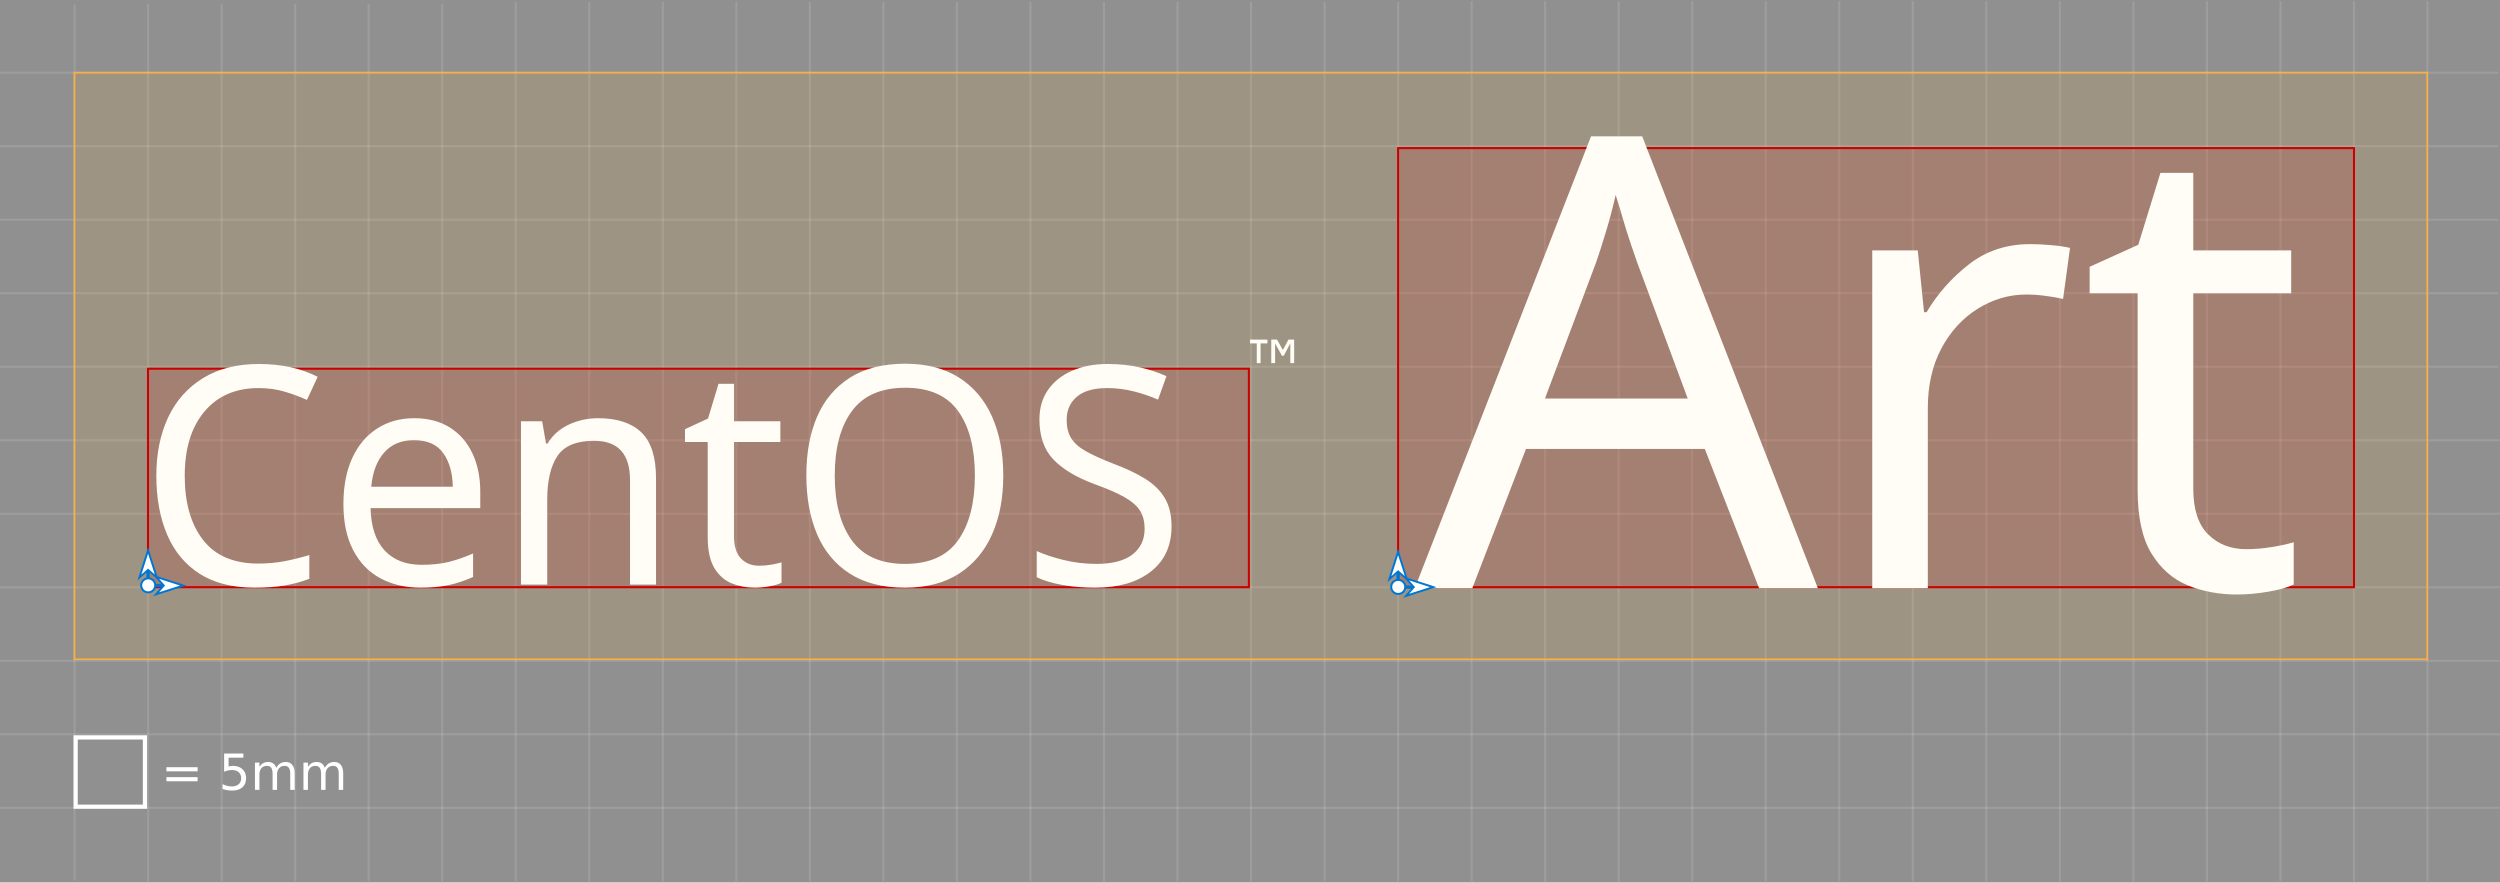
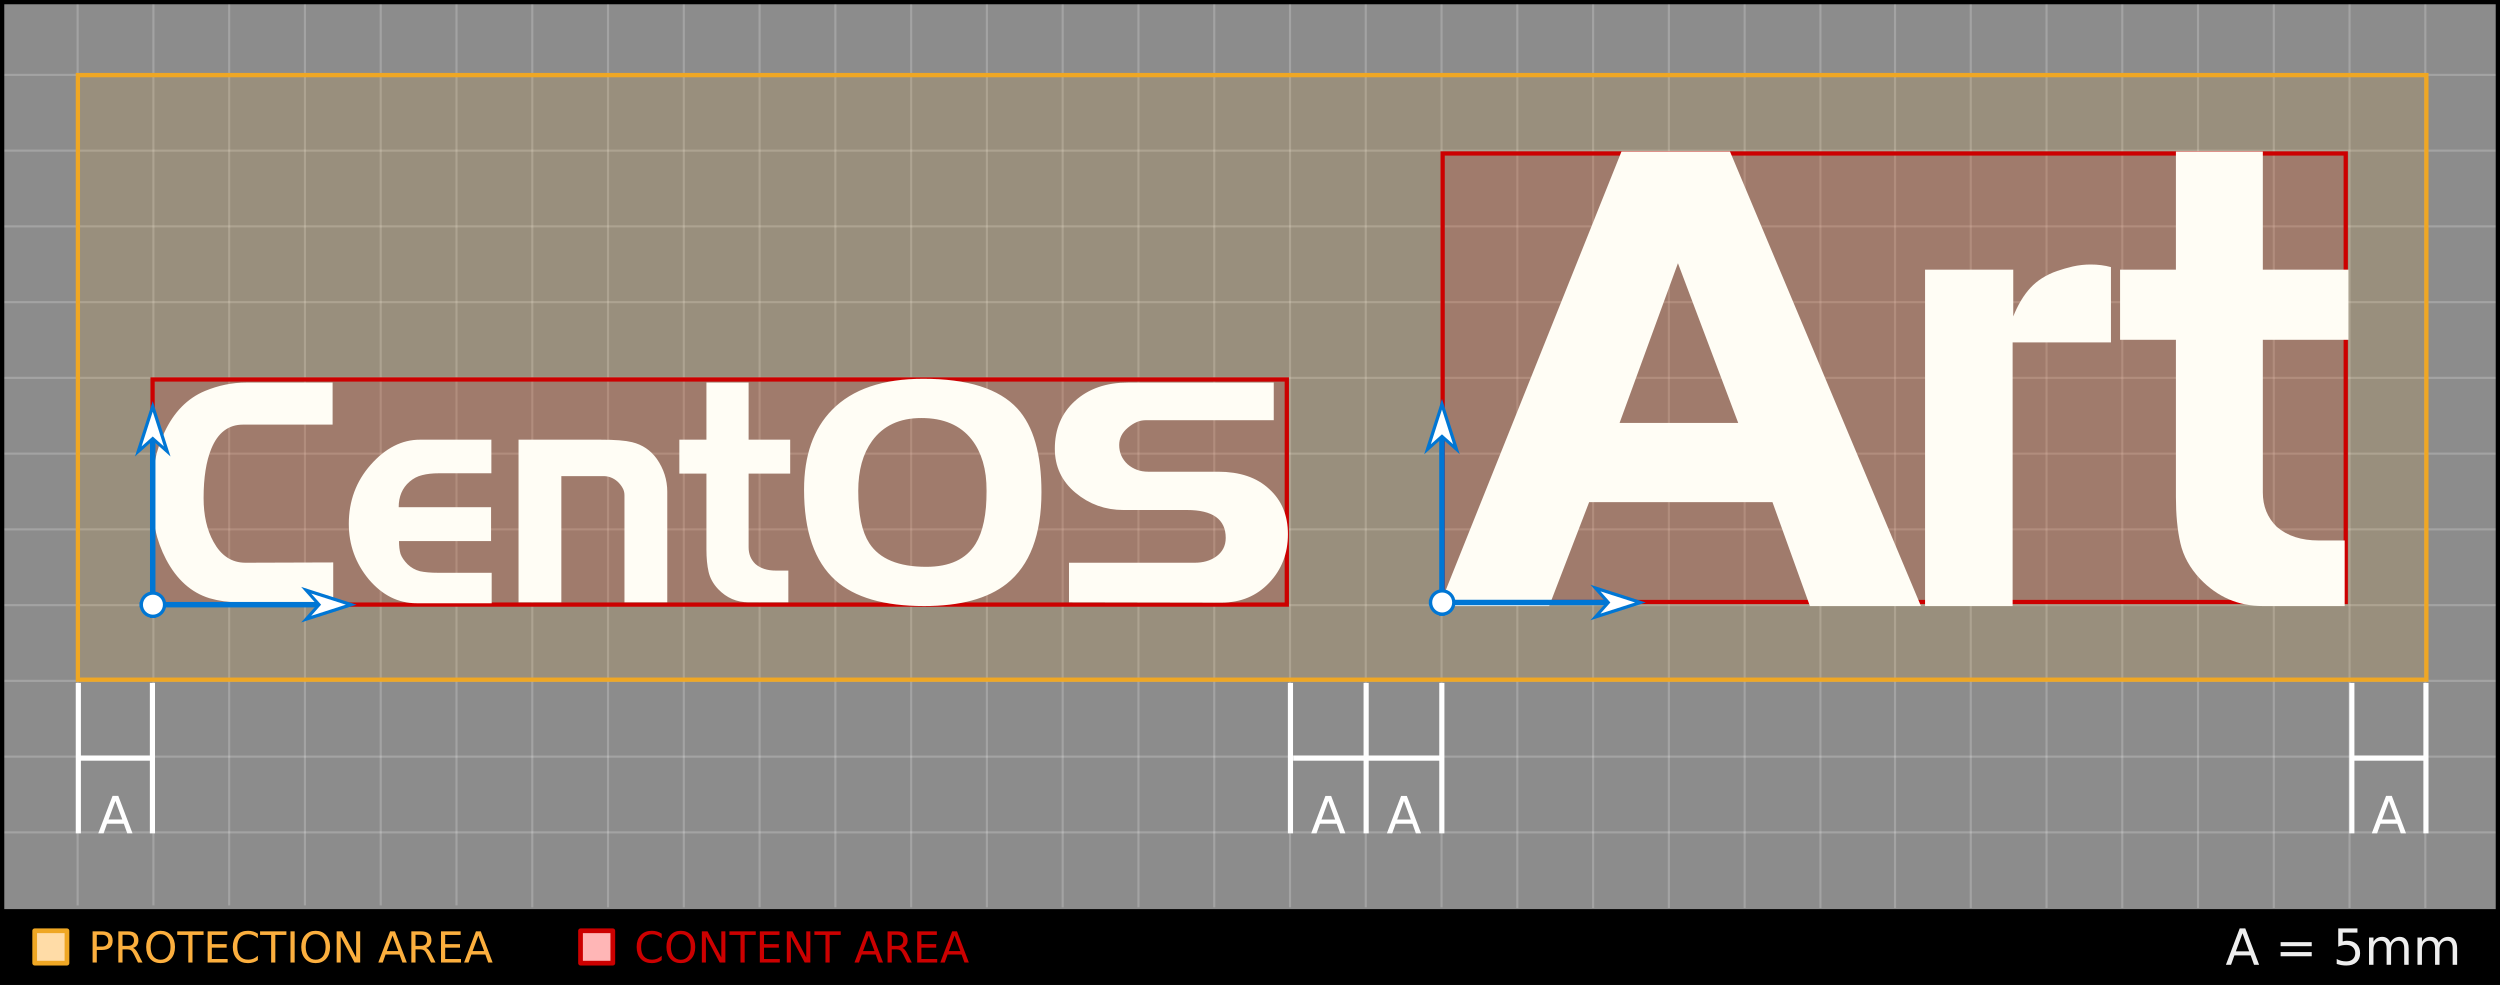
- <svg xmlns="http://www.w3.org/2000/svg" width="602.362" height="212.598" id="svg3106" version="1.0">
+ <svg xmlns="http://www.w3.org/2000/svg" xmlns:xlink="http://www.w3.org/1999/xlink" width="584.646" height="230.315" id="svg3106" version="1.0">
  <defs id="defs3108" />
-   <g id="layer1" transform="translate(-0.2825948,-875.1968)">
-     <rect style="fill:#8c8c8c;fill-opacity:0.955;stroke:none;stroke-width:1;stroke-linecap:round;stroke-linejoin:miter;stroke-miterlimit:4;stroke-dasharray:none;stroke-dashoffset:0;stroke-opacity:0.089;display:inline" id="CENTOSARTWORK" width="602.362" height="212.598" x="0.283" y="875.197" clip-path="none" />
-     <g id="g5132" style="stroke:#ffffff;stroke-width:0.5;stroke-miterlimit:4;stroke-dasharray:none;stroke-opacity:0.118" transform="matrix(1,0,0,0.9997537,-3.0822231e-5,0.2678511)">
-       <path id="path3685" d="M 18.249,876.262 L 18.249,1087.356" style="fill:none;fill-rule:evenodd;stroke:#ffffff;stroke-width:0.5;stroke-linecap:butt;stroke-linejoin:miter;stroke-miterlimit:4;stroke-dasharray:none;stroke-opacity:0.118;display:inline" />
-       <path style="fill:none;fill-rule:evenodd;stroke:#ffffff;stroke-width:0.5;stroke-linecap:butt;stroke-linejoin:miter;stroke-miterlimit:4;stroke-dasharray:none;stroke-opacity:0.118;display:inline" d="M 35.966,876.031 L 35.966,1087.571" id="path3687" />
-       <path id="path3689" d="M 53.682,876.031 L 53.682,1087.571" style="fill:none;fill-rule:evenodd;stroke:#ffffff;stroke-width:0.5;stroke-linecap:butt;stroke-linejoin:miter;stroke-miterlimit:4;stroke-dasharray:none;stroke-opacity:0.118;display:inline" />
-       <path style="fill:none;fill-rule:evenodd;stroke:#ffffff;stroke-width:0.5;stroke-linecap:butt;stroke-linejoin:miter;stroke-miterlimit:4;stroke-dasharray:none;stroke-opacity:0.118;display:inline" d="M 71.399,876.031 L 71.399,1087.571" id="path3691" />
-       <path id="path3693" d="M 89.115,876.031 L 89.115,1087.571" style="fill:none;fill-rule:evenodd;stroke:#ffffff;stroke-width:0.5;stroke-linecap:butt;stroke-linejoin:miter;stroke-miterlimit:4;stroke-dasharray:none;stroke-opacity:0.118;display:inline" />
-       <path style="fill:none;fill-rule:evenodd;stroke:#ffffff;stroke-width:0.5;stroke-linecap:butt;stroke-linejoin:miter;stroke-miterlimit:4;stroke-dasharray:none;stroke-opacity:0.118;display:inline" d="M 106.832,876.031 L 106.832,1087.571" id="path3695" />
-       <path id="path3697" d="M 124.548,875.584 L 124.548,1087.571" style="fill:none;fill-rule:evenodd;stroke:#ffffff;stroke-width:0.5;stroke-linecap:butt;stroke-linejoin:miter;stroke-miterlimit:4;stroke-dasharray:none;stroke-opacity:0.118;display:inline" />
-       <path style="fill:none;fill-rule:evenodd;stroke:#ffffff;stroke-width:0.5;stroke-linecap:butt;stroke-linejoin:miter;stroke-miterlimit:4;stroke-dasharray:none;stroke-opacity:0.118;display:inline" d="M 142.265,875.584 L 142.265,1087.571" id="path3699" />
-       <path id="path3701" d="M 159.981,875.584 L 159.981,1087.571" style="fill:none;fill-rule:evenodd;stroke:#ffffff;stroke-width:0.5;stroke-linecap:butt;stroke-linejoin:miter;stroke-miterlimit:4;stroke-dasharray:none;stroke-opacity:0.118;display:inline" />
-       <path style="fill:none;fill-rule:evenodd;stroke:#ffffff;stroke-width:0.5;stroke-linecap:butt;stroke-linejoin:miter;stroke-miterlimit:4;stroke-dasharray:none;stroke-opacity:0.118;display:inline" d="M 177.698,875.584 L 177.698,1087.571" id="path3703" />
-       <path id="path3705" d="M 195.414,875.584 L 195.414,1087.571" style="fill:none;fill-rule:evenodd;stroke:#ffffff;stroke-width:0.5;stroke-linecap:butt;stroke-linejoin:miter;stroke-miterlimit:4;stroke-dasharray:none;stroke-opacity:0.118;display:inline" />
-       <path style="fill:none;fill-rule:evenodd;stroke:#ffffff;stroke-width:0.5;stroke-linecap:butt;stroke-linejoin:miter;stroke-miterlimit:4;stroke-dasharray:none;stroke-opacity:0.118;display:inline" d="M 213.131,875.584 L 213.131,1087.571" id="path3707" />
-       <path id="path3709" d="M 230.848,875.584 L 230.848,1087.571" style="fill:none;fill-rule:evenodd;stroke:#ffffff;stroke-width:0.5;stroke-linecap:butt;stroke-linejoin:miter;stroke-miterlimit:4;stroke-dasharray:none;stroke-opacity:0.118;display:inline" />
-       <path style="fill:none;fill-rule:evenodd;stroke:#ffffff;stroke-width:0.5;stroke-linecap:butt;stroke-linejoin:miter;stroke-miterlimit:4;stroke-dasharray:none;stroke-opacity:0.118;display:inline" d="M 283.997,875.584 L 283.997,1087.571" id="path3711" />
-       <path id="path3713" d="M 266.281,875.584 L 266.281,1087.571" style="fill:none;fill-rule:evenodd;stroke:#ffffff;stroke-width:0.5;stroke-linecap:butt;stroke-linejoin:miter;stroke-miterlimit:4;stroke-dasharray:none;stroke-opacity:0.118;display:inline" />
-       <path id="path3717" d="M 0.501,1034.398 L 602.313,1034.398" style="fill:none;fill-rule:evenodd;stroke:#ffffff;stroke-width:0.5;stroke-linecap:square;stroke-linejoin:miter;stroke-miterlimit:4;stroke-dasharray:none;stroke-opacity:0.118;display:inline" />
-       <path style="fill:none;fill-rule:evenodd;stroke:#ffffff;stroke-width:0.5;stroke-linecap:square;stroke-linejoin:miter;stroke-miterlimit:4;stroke-dasharray:none;stroke-opacity:0.118;display:inline" d="M 0.502,1016.68 L 602.37,1016.68" id="path3719" />
-       <path id="path3721" d="M 0.502,998.963 L 602.37,998.963" style="fill:none;fill-rule:evenodd;stroke:#ffffff;stroke-width:0.5;stroke-linecap:square;stroke-linejoin:miter;stroke-miterlimit:4;stroke-dasharray:none;stroke-opacity:0.118;display:inline" />
-       <path style="fill:none;fill-rule:evenodd;stroke:#ffffff;stroke-width:0.5;stroke-linecap:square;stroke-linejoin:miter;stroke-miterlimit:4;stroke-dasharray:none;stroke-opacity:0.118;display:inline" d="M 0.502,981.246 L 602.368,981.246" id="path3723" />
-       <path id="path3725" d="M 0.502,963.529 L 602.027,963.529" style="fill:none;fill-rule:evenodd;stroke:#ffffff;stroke-width:0.5;stroke-linecap:square;stroke-linejoin:miter;stroke-miterlimit:4;stroke-dasharray:none;stroke-opacity:0.118;display:inline" />
-       <path style="fill:none;fill-rule:evenodd;stroke:#ffffff;stroke-width:0.5;stroke-linecap:square;stroke-linejoin:miter;stroke-miterlimit:4;stroke-dasharray:none;stroke-opacity:0.118;display:inline" d="M 0.502,945.811 L 601.971,945.811" id="path3727" />
-       <path id="path3729" d="M 0.502,928.094 L 602.027,928.094" style="fill:none;fill-rule:evenodd;stroke:#ffffff;stroke-width:0.5;stroke-linecap:square;stroke-linejoin:miter;stroke-miterlimit:4;stroke-dasharray:none;stroke-opacity:0.118;display:inline" />
-       <path style="fill:none;fill-rule:evenodd;stroke:#ffffff;stroke-width:0.5;stroke-linecap:butt;stroke-linejoin:miter;stroke-miterlimit:4;stroke-dasharray:none;stroke-opacity:0.118;display:inline" d="M 248.564,875.558 L 248.564,1087.545" id="path3785" />
-       <path id="path3787" d="M 301.714,875.584 L 301.714,1087.571" style="fill:none;fill-rule:evenodd;stroke:#ffffff;stroke-width:0.5;stroke-linecap:butt;stroke-linejoin:miter;stroke-miterlimit:4;stroke-dasharray:none;stroke-opacity:0.118;display:inline" />
-       <path style="fill:none;fill-rule:evenodd;stroke:#ffffff;stroke-width:0.5;stroke-linecap:butt;stroke-linejoin:miter;stroke-miterlimit:4;stroke-dasharray:none;stroke-opacity:0.118;display:inline" d="M 319.43,875.584 L 319.43,1087.571" id="path3789" />
-       <path id="path3791" d="M 337.147,875.584 L 337.147,1087.571" style="fill:none;fill-rule:evenodd;stroke:#ffffff;stroke-width:0.5;stroke-linecap:butt;stroke-linejoin:miter;stroke-miterlimit:4;stroke-dasharray:none;stroke-opacity:0.118;display:inline" />
-       <path style="fill:none;fill-rule:evenodd;stroke:#ffffff;stroke-width:0.5;stroke-linecap:butt;stroke-linejoin:miter;stroke-miterlimit:4;stroke-dasharray:none;stroke-opacity:0.118;display:inline" d="M 354.863,875.421 L 354.863,1087.571" id="path3793" />
-       <path style="fill:none;fill-rule:evenodd;stroke:#ffffff;stroke-width:0.5;stroke-linecap:square;stroke-linejoin:miter;stroke-miterlimit:4;stroke-dasharray:none;stroke-opacity:0.118;display:inline" d="M 0.502,910.377 L 602.026,910.377" id="path6619" />
-       <path id="path6621" d="M 0.502,892.66 L 602.026,892.66" style="fill:none;fill-rule:evenodd;stroke:#ffffff;stroke-width:0.5;stroke-linecap:square;stroke-linejoin:miter;stroke-miterlimit:4;stroke-dasharray:none;stroke-opacity:0.118;display:inline" />
-       <path id="path4235" d="M 372.58,875.421 L 372.58,1087.571" style="fill:none;fill-rule:evenodd;stroke:#ffffff;stroke-width:0.5;stroke-linecap:butt;stroke-linejoin:miter;stroke-miterlimit:4;stroke-dasharray:none;stroke-opacity:0.118;display:inline" />
-       <path style="fill:none;fill-rule:evenodd;stroke:#ffffff;stroke-width:0.5;stroke-linecap:butt;stroke-linejoin:miter;stroke-miterlimit:4;stroke-dasharray:none;stroke-opacity:0.118;display:inline" d="M 390.296,875.421 L 390.296,1087.571" id="path4237" />
-       <path id="path4239" d="M 408.013,875.421 L 408.013,1087.571" style="fill:none;fill-rule:evenodd;stroke:#ffffff;stroke-width:0.5;stroke-linecap:butt;stroke-linejoin:miter;stroke-miterlimit:4;stroke-dasharray:none;stroke-opacity:0.118;display:inline" />
-       <path style="fill:none;fill-rule:evenodd;stroke:#ffffff;stroke-width:0.5;stroke-linecap:butt;stroke-linejoin:miter;stroke-miterlimit:4;stroke-dasharray:none;stroke-opacity:0.118;display:inline" d="M 425.729,875.421 L 425.729,1087.571" id="path5011" />
-       <path id="path2647" d="M 443.446,875.421 L 443.446,1087.571" style="fill:none;fill-rule:evenodd;stroke:#ffffff;stroke-width:0.5;stroke-linecap:butt;stroke-linejoin:miter;stroke-miterlimit:4;stroke-dasharray:none;stroke-opacity:0.118;display:inline" />
-       <path style="fill:none;fill-rule:evenodd;stroke:#ffffff;stroke-width:0.5;stroke-linecap:square;stroke-linejoin:miter;stroke-miterlimit:4;stroke-dasharray:none;stroke-opacity:0.118;display:inline" d="M 0.502,1052.115 L 602.315,1052.115" id="path2479" />
-       <path id="path2481" d="M 0.502,1069.832 L 602.315,1069.832" style="fill:none;fill-rule:evenodd;stroke:#ffffff;stroke-width:0.5;stroke-linecap:square;stroke-linejoin:miter;stroke-miterlimit:4;stroke-dasharray:none;stroke-opacity:0.118;display:inline" />
-       <path style="fill:none;fill-rule:evenodd;stroke:#ffffff;stroke-width:0.5;stroke-linecap:butt;stroke-linejoin:miter;stroke-miterlimit:4;stroke-dasharray:none;stroke-opacity:0.118;display:inline" d="M 461.163,875.421 L 461.163,1087.571" id="path2485" />
-       <path id="path2487" d="M 478.879,875.421 L 478.879,1087.571" style="fill:none;fill-rule:evenodd;stroke:#ffffff;stroke-width:0.5;stroke-linecap:butt;stroke-linejoin:miter;stroke-miterlimit:4;stroke-dasharray:none;stroke-opacity:0.118;display:inline" />
-       <path style="fill:none;fill-rule:evenodd;stroke:#ffffff;stroke-width:0.5;stroke-linecap:butt;stroke-linejoin:miter;stroke-miterlimit:4;stroke-dasharray:none;stroke-opacity:0.118;display:inline" d="M 496.596,875.421 L 496.596,1087.571" id="path2489" />
-       <path id="path2491" d="M 514.312,875.421 L 514.312,1087.571" style="fill:none;fill-rule:evenodd;stroke:#ffffff;stroke-width:0.5;stroke-linecap:butt;stroke-linejoin:miter;stroke-miterlimit:4;stroke-dasharray:none;stroke-opacity:0.118;display:inline" />
-       <path style="fill:none;fill-rule:evenodd;stroke:#ffffff;stroke-width:0.5;stroke-linecap:butt;stroke-linejoin:miter;stroke-miterlimit:4;stroke-dasharray:none;stroke-opacity:0.118;display:inline" d="M 532.029,875.421 L 532.029,1087.571" id="path2493" />
-       <path id="path2495" d="M 549.745,875.421 L 549.745,1087.571" style="fill:none;fill-rule:evenodd;stroke:#ffffff;stroke-width:0.5;stroke-linecap:butt;stroke-linejoin:miter;stroke-miterlimit:4;stroke-dasharray:none;stroke-opacity:0.118;display:inline" />
-       <path style="fill:none;fill-rule:evenodd;stroke:#ffffff;stroke-width:0.5;stroke-linecap:butt;stroke-linejoin:miter;stroke-miterlimit:4;stroke-dasharray:none;stroke-opacity:0.118;display:inline" d="M 567.462,875.421 L 567.462,1087.571" id="path2497" />
-       <path id="path2499" d="M 585.178,875.421 L 585.178,1087.571" style="fill:none;fill-rule:evenodd;stroke:#ffffff;stroke-width:0.5;stroke-linecap:butt;stroke-linejoin:miter;stroke-miterlimit:4;stroke-dasharray:none;stroke-opacity:0.118;display:inline" />
+   <g id="layer1" transform="translate(-0.2825949,-820.3527)">
+     <rect style="fill:#888888;fill-opacity:0.955;stroke:none;stroke-width:1;stroke-linecap:round;stroke-linejoin:miter;stroke-miterlimit:4;stroke-dasharray:none;stroke-dashoffset:0;stroke-opacity:0.089;display:inline" id="CENTOSARTWORK" width="584.646" height="212.598" x="0.283" y="820.353" clip-path="none" />
+     <g id="g11130" style="stroke:#ffffff;stroke-width:0.5;stroke-miterlimit:4;stroke-dasharray:none;stroke-opacity:0.196" transform="translate(0,-1.774477)">
+       <path id="path3685" d="M 18.436,822.377 L 18.436,1033.87" style="fill:none;fill-rule:evenodd;stroke:#ffffff;stroke-width:0.5;stroke-linecap:butt;stroke-linejoin:miter;stroke-miterlimit:4;stroke-dasharray:none;stroke-opacity:0.196;display:inline" />
+       <path style="fill:none;fill-rule:evenodd;stroke:#ffffff;stroke-width:0.5;stroke-linecap:butt;stroke-linejoin:miter;stroke-miterlimit:4;stroke-dasharray:none;stroke-opacity:0.196;display:inline" d="M 36.156,822.377 L 36.156,1033.868" id="path3687" />
+       <path id="path3689" d="M 53.876,822.377 L 53.876,1033.868" style="fill:none;fill-rule:evenodd;stroke:#ffffff;stroke-width:0.5;stroke-linecap:butt;stroke-linejoin:miter;stroke-miterlimit:4;stroke-dasharray:none;stroke-opacity:0.196;display:inline" />
+       <path style="fill:none;fill-rule:evenodd;stroke:#ffffff;stroke-width:0.5;stroke-linecap:butt;stroke-linejoin:miter;stroke-miterlimit:4;stroke-dasharray:none;stroke-opacity:0.196;display:inline" d="M 71.597,822.377 L 71.597,1033.868" id="path3691" />
+       <path id="path3693" d="M 89.317,822.377 L 89.317,1033.868" style="fill:none;fill-rule:evenodd;stroke:#ffffff;stroke-width:0.5;stroke-linecap:butt;stroke-linejoin:miter;stroke-miterlimit:4;stroke-dasharray:none;stroke-opacity:0.196;display:inline" />
+       <path style="fill:none;fill-rule:evenodd;stroke:#ffffff;stroke-width:0.5;stroke-linecap:butt;stroke-linejoin:miter;stroke-miterlimit:4;stroke-dasharray:none;stroke-opacity:0.196;display:inline" d="M 107.038,822.377 L 107.038,1033.868" id="path3695" />
+       <path id="path3697" d="M 124.758,822.377 L 124.758,1034.314" style="fill:none;fill-rule:evenodd;stroke:#ffffff;stroke-width:0.5;stroke-linecap:butt;stroke-linejoin:miter;stroke-miterlimit:4;stroke-dasharray:none;stroke-opacity:0.196;display:inline" />
+       <path style="fill:none;fill-rule:evenodd;stroke:#ffffff;stroke-width:0.5;stroke-linecap:butt;stroke-linejoin:miter;stroke-miterlimit:4;stroke-dasharray:none;stroke-opacity:0.196;display:inline" d="M 142.478,822.377 L 142.478,1034.314" id="path3699" />
+       <path id="path3701" d="M 160.199,822.377 L 160.199,1034.314" style="fill:none;fill-rule:evenodd;stroke:#ffffff;stroke-width:0.5;stroke-linecap:butt;stroke-linejoin:miter;stroke-miterlimit:4;stroke-dasharray:none;stroke-opacity:0.196;display:inline" />
+       <path style="fill:none;fill-rule:evenodd;stroke:#ffffff;stroke-width:0.5;stroke-linecap:butt;stroke-linejoin:miter;stroke-miterlimit:4;stroke-dasharray:none;stroke-opacity:0.196;display:inline" d="M 177.919,822.377 L 177.919,1034.314" id="path3703" />
+       <path id="path3705" d="M 195.639,822.377 L 195.639,1034.314" style="fill:none;fill-rule:evenodd;stroke:#ffffff;stroke-width:0.5;stroke-linecap:butt;stroke-linejoin:miter;stroke-miterlimit:4;stroke-dasharray:none;stroke-opacity:0.196;display:inline" />
+       <path style="fill:none;fill-rule:evenodd;stroke:#ffffff;stroke-width:0.5;stroke-linecap:butt;stroke-linejoin:miter;stroke-miterlimit:4;stroke-dasharray:none;stroke-opacity:0.196;display:inline" d="M 213.36,822.377 L 213.36,1034.314" id="path3707" />
+       <path id="path3709" d="M 231.08,822.377 L 231.08,1034.314" style="fill:none;fill-rule:evenodd;stroke:#ffffff;stroke-width:0.5;stroke-linecap:butt;stroke-linejoin:miter;stroke-miterlimit:4;stroke-dasharray:none;stroke-opacity:0.196;display:inline" />
+       <path style="fill:none;fill-rule:evenodd;stroke:#ffffff;stroke-width:0.5;stroke-linecap:butt;stroke-linejoin:miter;stroke-miterlimit:4;stroke-dasharray:none;stroke-opacity:0.196;display:inline" d="M 284.241,822.377 L 284.241,1034.314" id="path3711" />
+       <path id="path3713" d="M 266.521,822.377 L 266.521,1034.314" style="fill:none;fill-rule:evenodd;stroke:#ffffff;stroke-width:0.5;stroke-linecap:butt;stroke-linejoin:miter;stroke-miterlimit:4;stroke-dasharray:none;stroke-opacity:0.196;display:inline" />
+       <path style="fill:none;fill-rule:evenodd;stroke:#ffffff;stroke-width:0.5;stroke-linecap:square;stroke-linejoin:miter;stroke-miterlimit:4;stroke-dasharray:none;stroke-opacity:0.196;display:inline" d="M 0.608,1016.785 L 584.928,1016.785" id="path3719" />
+       <path id="path3721" d="M 0.608,999.071 L 584.928,999.071" style="fill:none;fill-rule:evenodd;stroke:#ffffff;stroke-width:0.5;stroke-linecap:square;stroke-linejoin:miter;stroke-miterlimit:4;stroke-dasharray:none;stroke-opacity:0.196;display:inline" />
+       <path style="fill:none;fill-rule:evenodd;stroke:#ffffff;stroke-width:0.5;stroke-linecap:square;stroke-linejoin:miter;stroke-miterlimit:4;stroke-dasharray:none;stroke-opacity:0.196;display:inline" d="M 0.609,981.356 L 584.928,981.356" id="path3723" />
+       <path id="path3725" d="M 0.88,963.641 L 584.928,963.641" style="fill:none;fill-rule:evenodd;stroke:#ffffff;stroke-width:0.5;stroke-linecap:square;stroke-linejoin:miter;stroke-miterlimit:4;stroke-dasharray:none;stroke-opacity:0.196;display:inline" />
+       <path style="fill:none;fill-rule:evenodd;stroke:#ffffff;stroke-width:0.5;stroke-linecap:square;stroke-linejoin:miter;stroke-miterlimit:4;stroke-dasharray:none;stroke-opacity:0.196;display:inline" d="M 0.925,945.927 L 584.928,945.927" id="path3727" />
+       <path id="path3729" d="M 0.88,928.212 L 584.928,928.212" style="fill:none;fill-rule:evenodd;stroke:#ffffff;stroke-width:0.5;stroke-linecap:square;stroke-linejoin:miter;stroke-miterlimit:4;stroke-dasharray:none;stroke-opacity:0.196;display:inline" />
+       <path style="fill:none;fill-rule:evenodd;stroke:#ffffff;stroke-width:0.5;stroke-linecap:butt;stroke-linejoin:miter;stroke-miterlimit:4;stroke-dasharray:none;stroke-opacity:0.196;display:inline" d="M 248.801,822.377 L 248.801,1034.314" id="path3785" />
+       <path id="path3787" d="M 301.962,822.377 L 301.962,1034.314" style="fill:none;fill-rule:evenodd;stroke:#ffffff;stroke-width:0.5;stroke-linecap:butt;stroke-linejoin:miter;stroke-miterlimit:4;stroke-dasharray:none;stroke-opacity:0.196;display:inline" />
+       <path style="fill:none;fill-rule:evenodd;stroke:#ffffff;stroke-width:0.5;stroke-linecap:butt;stroke-linejoin:miter;stroke-miterlimit:4;stroke-dasharray:none;stroke-opacity:0.196;display:inline" d="M 319.682,822.377 L 319.682,1034.314" id="path3789" />
+       <path id="path3791" d="M 337.403,822.377 L 337.403,1034.314" style="fill:none;fill-rule:evenodd;stroke:#ffffff;stroke-width:0.5;stroke-linecap:butt;stroke-linejoin:miter;stroke-miterlimit:4;stroke-dasharray:none;stroke-opacity:0.196;display:inline" />
+       <path style="fill:none;fill-rule:evenodd;stroke:#ffffff;stroke-width:0.5;stroke-linecap:butt;stroke-linejoin:miter;stroke-miterlimit:4;stroke-dasharray:none;stroke-opacity:0.196;display:inline" d="M 355.123,822.377 L 355.123,1034.478" id="path3793" />
+       <path style="fill:none;fill-rule:evenodd;stroke:#ffffff;stroke-width:0.5;stroke-linecap:square;stroke-linejoin:miter;stroke-miterlimit:4;stroke-dasharray:none;stroke-opacity:0.196;display:inline" d="M 0.881,910.497 L 584.928,910.497" id="path6619" />
+       <path id="path6621" d="M 0.881,892.783 L 584.928,892.783" style="fill:none;fill-rule:evenodd;stroke:#ffffff;stroke-width:0.5;stroke-linecap:square;stroke-linejoin:miter;stroke-miterlimit:4;stroke-dasharray:none;stroke-opacity:0.196;display:inline" />
+       <path id="path4235" d="M 372.843,822.377 L 372.843,1034.478" style="fill:none;fill-rule:evenodd;stroke:#ffffff;stroke-width:0.5;stroke-linecap:butt;stroke-linejoin:miter;stroke-miterlimit:4;stroke-dasharray:none;stroke-opacity:0.196;display:inline" />
+       <path style="fill:none;fill-rule:evenodd;stroke:#ffffff;stroke-width:0.5;stroke-linecap:butt;stroke-linejoin:miter;stroke-miterlimit:4;stroke-dasharray:none;stroke-opacity:0.196;display:inline" d="M 390.564,822.377 L 390.564,1034.478" id="path4237" />
+       <path id="path4239" d="M 408.284,822.377 L 408.284,1034.478" style="fill:none;fill-rule:evenodd;stroke:#ffffff;stroke-width:0.5;stroke-linecap:butt;stroke-linejoin:miter;stroke-miterlimit:4;stroke-dasharray:none;stroke-opacity:0.196;display:inline" />
+       <path style="fill:none;fill-rule:evenodd;stroke:#ffffff;stroke-width:0.5;stroke-linecap:butt;stroke-linejoin:miter;stroke-miterlimit:4;stroke-dasharray:none;stroke-opacity:0.196;display:inline" d="M 426.005,822.377 L 426.005,1034.478" id="path5011" />
+       <path id="path9589" d="M 0.881,875.068 L 584.928,875.068" style="fill:none;fill-rule:evenodd;stroke:#ffffff;stroke-width:0.5;stroke-linecap:square;stroke-linejoin:miter;stroke-miterlimit:4;stroke-dasharray:none;stroke-opacity:0.196;display:inline" />
+       <path style="fill:none;fill-rule:evenodd;stroke:#ffffff;stroke-width:0.5;stroke-linecap:square;stroke-linejoin:miter;stroke-miterlimit:4;stroke-dasharray:none;stroke-opacity:0.196;display:inline" d="M 0.881,857.353 L 584.928,857.353" id="path9591" />
+       <path id="path9593" d="M 0.608,839.639 L 584.928,839.639" style="fill:none;fill-rule:evenodd;stroke:#ffffff;stroke-width:0.5;stroke-linecap:square;stroke-linejoin:miter;stroke-miterlimit:4;stroke-dasharray:none;stroke-opacity:0.196;display:inline" />
+       <path id="path10273" d="M 443.446,822.377 L 443.446,1034.478" style="fill:none;fill-rule:evenodd;stroke:#ffffff;stroke-width:0.5;stroke-linecap:butt;stroke-linejoin:miter;stroke-miterlimit:4;stroke-dasharray:none;stroke-opacity:0.196;display:inline" />
+       <path style="fill:none;fill-rule:evenodd;stroke:#ffffff;stroke-width:0.5;stroke-linecap:butt;stroke-linejoin:miter;stroke-miterlimit:4;stroke-dasharray:none;stroke-opacity:0.196;display:inline" d="M 461.163,822.377 L 461.163,1034.478" id="path3598" />
+       <path id="path10467" d="M 478.879,822.377 L 478.879,1034.478" style="fill:none;fill-rule:evenodd;stroke:#ffffff;stroke-width:0.5;stroke-linecap:butt;stroke-linejoin:miter;stroke-miterlimit:4;stroke-dasharray:none;stroke-opacity:0.196;display:inline" />
+       <path style="fill:none;fill-rule:evenodd;stroke:#ffffff;stroke-width:0.5;stroke-linecap:butt;stroke-linejoin:miter;stroke-miterlimit:4;stroke-dasharray:none;stroke-opacity:0.196;display:inline" d="M 496.596,822.377 L 496.596,1034.478" id="path10469" />
+       <path id="path10471" d="M 514.312,822.377 L 514.312,1034.478" style="fill:none;fill-rule:evenodd;stroke:#ffffff;stroke-width:0.5;stroke-linecap:butt;stroke-linejoin:miter;stroke-miterlimit:4;stroke-dasharray:none;stroke-opacity:0.196;display:inline" />
+       <path style="fill:none;fill-rule:evenodd;stroke:#ffffff;stroke-width:0.5;stroke-linecap:butt;stroke-linejoin:miter;stroke-miterlimit:4;stroke-dasharray:none;stroke-opacity:0.196;display:inline" d="M 532.029,822.377 L 532.029,1034.478" id="path10473" />
+       <path id="path10475" d="M 549.745,822.377 L 549.745,1034.478" style="fill:none;fill-rule:evenodd;stroke:#ffffff;stroke-width:0.5;stroke-linecap:butt;stroke-linejoin:miter;stroke-miterlimit:4;stroke-dasharray:none;stroke-opacity:0.196;display:inline" />
+       <use x="0" y="0" xlink:href="#path10475" id="use10477" transform="translate(17.71654,0)" width="478.346" height="230.315" />
    </g>
-     <rect y="892.693" x="18.193" height="141.345" width="566.929" id="rect5058" style="opacity:1;fill:#fcaf3e;fill-opacity:0.137;stroke:#fcaf3e;stroke-width:0.388;stroke-linecap:round;stroke-linejoin:miter;stroke-miterlimit:4;stroke-dasharray:none;stroke-opacity:1" />
-     <rect style="opacity:1;fill:none;fill-opacity:1;stroke:#ffffff;stroke-width:1.018;stroke-linecap:round;stroke-linejoin:miter;stroke-miterlimit:4;stroke-dasharray:none;stroke-opacity:1" id="rect5066" width="16.699" height="16.699" x="18.508" y="1052.871" />
-     <text xml:space="preserve" style="font-size:18.264px;font-style:normal;font-weight:normal;fill:#fffdf5;fill-opacity:1;stroke:none;stroke-width:1;stroke-linecap:butt;stroke-linejoin:miter;stroke-miterlimit:4;stroke-dasharray:none;stroke-opacity:1;font-family:Bitstream Vera Sans" x="328.937" y="883.445" id="text5087" transform="scale(0.9092079,1.099858)">
-       <tspan id="tspan5089" x="328.937" y="883.445">™</tspan>
-     </text>
-     <rect y="910.878" x="337.146" height="105.801" width="230.315" id="rect9587" style="opacity:1;fill:#cc0000;fill-opacity:0.137;stroke:#cc0000;stroke-width:0.5;stroke-linecap:round;stroke-linejoin:miter;stroke-miterlimit:4;stroke-dasharray:none;stroke-opacity:1" />
-     <text xml:space="preserve" style="font-size:152.053px;font-style:normal;font-variant:normal;font-weight:200;font-stretch:normal;text-align:start;line-height:0%;writing-mode:lr-tb;text-anchor:start;fill:#fffdf5;fill-opacity:1;stroke:none;stroke-width:1px;stroke-linecap:butt;stroke-linejoin:miter;stroke-opacity:1;font-family:Denmark;-inkscape-font-specification:Denmark Ultra-Light" x="340.717" y="1018.249" id="text9583" transform="scale(1.001298,0.9987035)">
-       <tspan id="tspan9585" x="340.717" y="1018.249" style="font-size:152.053px;font-style:normal;font-variant:normal;font-weight:200;font-stretch:normal;text-align:start;line-height:0%;writing-mode:lr-tb;text-anchor:start;fill:#fffdf5;font-family:Denmark;-inkscape-font-specification:Denmark Ultra-Light">Art</tspan>
-     </text>
-     <rect style="opacity:1;fill:#cc0000;fill-opacity:0.137;stroke:#cc0000;stroke-width:0.5;stroke-linecap:round;stroke-linejoin:miter;stroke-miterlimit:4;stroke-dasharray:none;stroke-opacity:1" id="rect14283" width="265.248" height="52.65" x="35.946" y="964.029" />
-     <text transform="scale(0.9903898,1.009703)" xml:space="preserve" style="font-size:72.706px;font-style:normal;font-variant:normal;font-weight:200;font-stretch:normal;text-align:start;line-height:125%;writing-mode:lr-tb;text-anchor:start;fill:#fffdf5;fill-opacity:1;stroke:none;stroke-width:1;stroke-linecap:butt;stroke-linejoin:miter;stroke-miterlimit:4;stroke-dasharray:none;stroke-opacity:1;display:inline;font-family:Denmark;-inkscape-font-specification:Denmark Ultra-Light" x="33.881" y="1006.284" id="text5083" clip-path="none">
-       <tspan id="tspan5085" x="33.881" y="1006.284" style="font-size:72.706px;font-style:normal;font-variant:normal;font-weight:200;font-stretch:normal;text-align:start;line-height:125%;writing-mode:lr-tb;text-anchor:start;fill:#fffdf5;fill-opacity:1;stroke-width:1;stroke-miterlimit:4;stroke-dasharray:none;font-family:Denmark;-inkscape-font-specification:Denmark Ultra-Light">CentOS</tspan>
-     </text>
-     <g transform="matrix(0.3644111,0,0,0.3644111,-80.50376,665.158)" id="use5738">
-       <g style="stroke-width:1.004;stroke-miterlimit:4;stroke-dasharray:none;display:inline" id="g16748" transform="matrix(0,1.31188,1.167689,0,-14.97822,-16.15833)">
-         <path id="path16750" d="M 745.953,286.718 L 745.953,298.029 L 747.62,298.029 L 747.62,286.718 L 745.953,286.718 z" style="fill:#0076d4;fill-opacity:1;fill-rule:evenodd;stroke:none;stroke-width:1.004;stroke-linecap:butt;stroke-linejoin:miter;stroke-miterlimit:4;stroke-dasharray:none;stroke-opacity:1" />
-         <path id="path16752" d="M 746.787,295.429 L 742.387,291.029 L 746.787,306.429 L 751.187,291.029 L 746.787,295.429 z" style="fill:#ffffff;fill-opacity:1;fill-rule:evenodd;stroke:#0076d4;stroke-width:1.003;marker-start:none;stroke-miterlimit:4;stroke-dasharray:none;stroke-opacity:1" />
+     <rect y="837.915" x="18.499" height="141.387" width="549.213" id="rect5058" style="opacity:1;fill:#efa724;fill-opacity:0.137;stroke:#efa724;stroke-width:1;stroke-linecap:round;stroke-linejoin:miter;stroke-miterlimit:4;stroke-dasharray:none;stroke-opacity:1" />
+     <rect style="opacity:1;fill:#cc0000;fill-opacity:0.137;stroke:#cc0000;stroke-width:1;stroke-linecap:round;stroke-linejoin:miter;stroke-miterlimit:4;stroke-dasharray:none;stroke-opacity:1" id="rect14283" width="265.248" height="52.652" x="35.966" y="909.087" />
+     <path style="font-size:72.706px;font-style:normal;font-variant:normal;font-weight:200;font-stretch:normal;text-align:start;line-height:125%;writing-mode:lr-tb;text-anchor:start;fill:#fffdf5;fill-opacity:1;stroke:none;stroke-width:1;stroke-linecap:butt;stroke-linejoin:miter;stroke-miterlimit:4;stroke-opacity:1;display:inline;font-family:Denmark;-inkscape-font-specification:Denmark Ultra-Light" clip-path="none" d="M 78.209,961.204 L 55.959,961.204 C 53.703,961.204 51.471,960.886 49.263,960.25 C 44.99,958.928 41.606,955.894 39.11,951.147 C 36.853,946.84 35.725,941.824 35.725,936.097 C 35.725,930.567 36.733,925.673 38.75,921.415 C 40.958,916.717 44.102,913.511 48.182,911.798 C 51.351,910.477 54.591,909.816 57.903,909.816 L 78.065,909.816 L 78.065,919.653 L 57.111,919.653 C 53.703,919.653 51.231,921.538 49.695,925.306 C 48.494,928.242 47.894,932.084 47.894,936.832 C 47.894,940.845 48.662,944.246 50.199,947.036 C 51.975,950.315 54.471,951.954 57.687,951.954 L 78.209,951.881 L 78.209,961.204 M 115.266,961.424 L 97.696,961.424 C 93.424,961.424 89.703,959.565 86.535,955.845 C 83.415,952.077 81.855,947.745 81.855,942.851 C 81.855,937.517 83.559,932.916 86.967,929.05 C 90.423,925.135 94.264,923.177 98.488,923.177 L 115.194,923.177 L 115.194,931.032 L 102.953,931.032 C 101.416,931.032 100.096,931.179 98.992,931.473 C 97.936,931.717 96.952,932.231 96.04,933.014 C 94.36,934.482 93.52,936.465 93.52,938.96 L 115.122,938.96 L 115.122,946.889 L 93.592,946.889 C 93.592,948.063 93.712,949.067 93.952,949.899 C 94.24,950.682 94.792,951.489 95.608,952.321 C 96.424,953.104 97.384,953.643 98.488,953.936 C 99.64,954.181 101.032,954.303 102.665,954.303 L 115.266,954.303 L 115.266,961.424 M 156.328,961.204 L 146.319,961.204 L 146.319,936.171 C 146.319,935.535 146.175,934.972 145.887,934.482 C 145.599,933.944 145.191,933.43 144.663,932.941 C 143.702,932.109 142.598,931.693 141.35,931.693 L 131.557,931.693 L 131.557,961.204 L 121.548,961.204 L 121.548,923.177 L 140.702,923.177 C 144.111,923.177 146.583,923.373 148.119,923.764 C 150.519,924.352 152.439,925.649 153.879,927.655 C 155.512,930.004 156.328,932.574 156.328,935.363 L 156.328,961.204 M 185.074,931.105 L 175.353,931.105 L 175.353,948.357 C 175.353,949.923 175.881,951.22 176.937,952.248 C 178.138,953.276 179.722,953.79 181.69,953.789 L 184.642,953.789 L 184.642,961.204 L 175.353,961.204 C 172.569,961.204 170.193,960.176 168.225,958.121 C 167.072,956.897 166.328,955.551 165.992,954.083 C 165.656,952.615 165.488,950.878 165.488,948.871 L 165.488,931.105 L 159.152,931.105 L 159.152,923.177 L 165.488,923.177 L 165.488,909.816 L 175.353,909.816 L 175.353,923.177 L 185.074,923.177 L 185.074,931.105 M 243.835,935.437 C 243.835,945.421 241.123,952.566 235.698,956.873 C 231.282,960.348 224.849,962.085 216.401,962.085 C 207.04,962.085 200.127,960.078 195.663,956.065 C 190.766,951.661 188.318,944.589 188.318,934.849 C 188.318,926.872 190.502,920.657 194.871,916.203 C 199.623,911.358 206.728,908.935 216.185,908.935 C 226.601,908.935 233.946,911.26 238.219,915.909 C 241.963,920.02 243.835,926.53 243.835,935.437 M 231.018,935.143 C 231.018,930.102 229.842,926.089 227.49,923.104 C 224.849,919.776 220.937,918.112 215.753,918.112 C 210.664,918.112 206.824,919.898 204.231,923.471 C 202.071,926.456 200.991,930.347 200.991,935.143 C 200.991,940.673 201.855,944.76 203.583,947.403 C 205.984,951.073 210.424,952.909 216.905,952.909 C 222.377,952.909 226.217,951.122 228.426,947.55 C 230.154,944.76 231.018,940.624 231.018,935.143 M 301.473,945.274 C 301.473,949.776 300.009,953.569 297.081,956.653 C 294.153,959.736 290.432,961.277 285.92,961.277 L 250.276,961.204 L 250.276,951.954 L 279.655,951.954 C 281.623,951.954 283.28,951.489 284.624,950.559 C 286.16,949.483 286.928,948.015 286.928,946.155 C 286.928,941.799 283.904,939.621 277.855,939.621 L 263.022,939.621 C 258.749,939.621 255.005,938.275 251.789,935.584 C 248.572,932.892 246.964,929.466 246.964,925.306 C 246.964,920.706 248.524,916.986 251.645,914.148 C 254.813,911.26 258.965,909.816 264.102,909.816 L 298.161,909.816 L 298.161,918.626 L 268.134,918.626 C 266.79,918.626 265.422,919.213 264.03,920.387 C 262.686,921.513 262.014,922.859 262.014,924.425 C 262.014,926.187 262.662,927.68 263.958,928.903 C 265.302,930.078 266.91,930.665 268.782,930.665 L 285.128,930.665 C 290.216,930.665 294.201,932.011 297.081,934.703 C 300.009,937.345 301.473,940.869 301.473,945.274" id="text5083" />
+     <g id="g3976" transform="matrix(0.9979155,0,0,1,5.8907621e-4,-6.039259)">
+       <path id="rect4586" d="M 0.283,1038.99 C 0.283,1038.99 586.149,1038.99 586.149,1038.99 C 586.149,1038.99 586.149,1056.707 586.149,1056.707 C 586.149,1056.707 0.283,1056.707 0.283,1056.707 C 0.283,1056.707 0.283,1038.99 0.283,1038.99 z" style="fill:#000000;fill-opacity:1;fill-rule:nonzero;stroke:none;stroke-width:1;stroke-linecap:round;stroke-linejoin:round;marker:none;marker-start:none;marker-mid:none;marker-end:none;stroke-miterlimit:4;stroke-dashoffset:0;stroke-opacity:1;visibility:visible;display:inline;overflow:visible;enable-background:accumulate" />
+       <text transform="scale(0.9995648,1.000435)" xml:space="preserve" style="font-size:11.662px;font-style:normal;font-variant:normal;font-weight:normal;font-stretch:normal;text-indent:0;text-align:start;text-decoration:none;line-height:125%;letter-spacing:normal;word-spacing:normal;text-transform:none;direction:ltr;block-progression:tb;writing-mode:lr-tb;text-anchor:start;fill:#eeeeee;fill-opacity:1;fill-rule:nonzero;stroke:none;stroke-width:1px;stroke-linecap:butt;stroke-linejoin:miter;marker:none;marker-start:none;marker-mid:none;marker-end:none;stroke-miterlimit:4;stroke-dasharray:none;stroke-dashoffset:0;stroke-opacity:1;visibility:visible;display:inline;overflow:visible;enable-background:accumulate;font-family:DejaVu LGC Sans;-inkscape-font-specification:DejaVu LGC Sans" x="522.05" y="1051.56" id="text4582">
+         <tspan id="tspan4584" x="522.05" y="1051.56">A = 5mm</tspan>
+       </text>
+       <g id="g4540" transform="matrix(1.000133,0,0,1.000133,-1.0449328e-3,-0.1399377)">
+         <g transform="translate(106.4907,-45.9381)" id="g3396">
+           <rect y="1090.004" x="-98.081" height="7.565" width="7.565" id="rect2614" style="opacity:1;fill:#ffdca7;fill-opacity:1;fill-rule:nonzero;stroke:#efa724;stroke-width:1.106;stroke-linecap:round;stroke-linejoin:round;marker:none;marker-start:none;marker-mid:none;marker-end:none;stroke-miterlimit:4;stroke-dasharray:none;stroke-dashoffset:0;stroke-opacity:1;visibility:visible;display:inline;overflow:visible;enable-background:accumulate" />
+           <text id="text3386" y="1097.427" x="-85.497" style="font-size:10px;font-style:normal;font-variant:normal;font-weight:normal;font-stretch:normal;text-indent:0;text-align:start;text-decoration:none;line-height:125%;letter-spacing:normal;word-spacing:normal;text-transform:none;direction:ltr;block-progression:tb;writing-mode:lr-tb;text-anchor:start;opacity:1;fill:#fcaf3e;fill-opacity:1;fill-rule:nonzero;stroke:none;stroke-width:1px;stroke-linecap:butt;stroke-linejoin:miter;marker:none;marker-start:none;marker-mid:none;marker-end:none;stroke-miterlimit:4;stroke-dasharray:none;stroke-dashoffset:0;stroke-opacity:1;visibility:visible;display:inline;overflow:visible;enable-background:accumulate;font-family:DejaVu LGC Sans;-inkscape-font-specification:DejaVu LGC Sans" xml:space="preserve">
+             <tspan y="1097.427" x="-85.497" id="tspan3388">PROTECTION AREA</tspan>
+           </text>
+         </g>
+         <g id="g3426" transform="translate(234.3926,-45.9381)">
+           <rect style="opacity:1;fill:#ffb6b6;fill-opacity:1;fill-rule:nonzero;stroke:#cc0000;stroke-width:1.106;stroke-linecap:round;stroke-linejoin:round;marker:none;marker-start:none;marker-mid:none;marker-end:none;stroke-miterlimit:4;stroke-dasharray:none;stroke-dashoffset:0;stroke-opacity:1;visibility:visible;display:inline;overflow:visible;enable-background:accumulate" id="rect3428" width="7.565" height="7.565" x="-98.081" y="1090.004" />
+           <text xml:space="preserve" style="font-size:10px;font-style:normal;font-variant:normal;font-weight:normal;font-stretch:normal;text-indent:0;text-align:start;text-decoration:none;line-height:125%;letter-spacing:normal;word-spacing:normal;text-transform:none;direction:ltr;block-progression:tb;writing-mode:lr-tb;text-anchor:start;opacity:1;fill:#cc0000;fill-opacity:1;fill-rule:nonzero;stroke:none;stroke-width:1px;stroke-linecap:butt;stroke-linejoin:miter;marker:none;marker-start:none;marker-mid:none;marker-end:none;stroke-miterlimit:4;stroke-dasharray:none;stroke-dashoffset:0;stroke-opacity:1;visibility:visible;display:inline;overflow:visible;enable-background:accumulate;font-family:DejaVu LGC Sans;-inkscape-font-specification:DejaVu LGC Sans" x="-85.497" y="1097.427" id="text3430">
+             <tspan id="tspan3432" x="-85.497" y="1097.427">CONTENT AREA</tspan>
+           </text>
+         </g>
      </g>
-       <g transform="matrix(1.31188,0,0,-1.167689,-660.0947,1298.114)" id="g16754" style="stroke-width:1.004;stroke-miterlimit:4;stroke-dasharray:none;display:inline">
-         <path style="fill:#0076d4;fill-opacity:1;fill-rule:evenodd;stroke:none;stroke-width:1.004;stroke-linecap:butt;stroke-linejoin:miter;stroke-miterlimit:4;stroke-dasharray:none;stroke-opacity:1" d="M 745.953,286.718 L 745.953,298.029 L 747.62,298.029 L 747.62,286.718 L 745.953,286.718 z" id="path16756" />
-         <path style="fill:#ffffff;fill-opacity:1;fill-rule:evenodd;stroke:#0076d4;stroke-width:1.003;marker-start:none;stroke-miterlimit:4;stroke-dasharray:none;stroke-opacity:1" d="M 746.787,295.429 L 742.387,291.029 L 746.787,306.429 L 751.187,291.029 L 746.787,295.429 z" id="path16758" />
+     </g>
+     <g id="g3273" transform="matrix(0.9991009,0,0,0.999973,-16.08037,-71.79318)">
+       <path id="use3265" d="M 34.713,1086.454 L 34.713,1052.478" style="fill:none;fill-rule:evenodd;stroke:#ffffff;stroke-width:1.205;stroke-linecap:square;stroke-linejoin:miter;stroke-miterlimit:4;stroke-dasharray:none;stroke-opacity:1" />
+       <path style="fill:none;fill-rule:evenodd;stroke:#ffffff;stroke-width:1.205;stroke-linecap:square;stroke-linejoin:miter;stroke-miterlimit:4;stroke-dasharray:none;stroke-opacity:1" d="M 52.058,1086.454 L 52.058,1052.478" id="use3267" />
+       <path id="use3269" d="M 51.846,1069.466 L 34.713,1069.466" style="fill:none;fill-rule:evenodd;stroke:#ffffff;stroke-width:1.206px;stroke-linecap:butt;stroke-linejoin:miter;stroke-opacity:1" />
+       <text xml:space="preserve" style="font-size:11.994px;font-style:normal;font-variant:normal;font-weight:normal;font-stretch:normal;text-indent:0;text-align:start;text-decoration:none;line-height:125%;letter-spacing:normal;word-spacing:normal;text-transform:none;direction:ltr;block-progression:tb;writing-mode:lr-tb;text-anchor:start;fill:#ffffff;fill-opacity:1;fill-rule:nonzero;stroke:none;stroke-width:1px;stroke-linecap:butt;stroke-linejoin:miter;marker:none;marker-start:none;marker-mid:none;marker-end:none;stroke-miterlimit:4;stroke-dasharray:none;stroke-dashoffset:0;stroke-opacity:1;visibility:visible;display:inline;overflow:visible;enable-background:accumulate;font-family:DejaVu LGC Sans;-inkscape-font-specification:DejaVu LGC Sans" x="39.305" y="1086.583" id="use3271" transform="scale(0.9995638,1.000436)">
+         <tspan id="tspan2514" x="39.305" y="1086.583">A</tspan>
+       </text>
+     </g>
+     <g id="g4518" transform="translate(166.8319,-21.42419)">
+       <path style="fill:none;fill-rule:evenodd;stroke:#ffffff;stroke-width:1.206px;stroke-linecap:square;stroke-linejoin:miter;stroke-opacity:1" d="M 135.235,1036.056 L 135.235,1002.081" id="path2518" />
+       <path id="path2520" d="M 152.935,1036.056 L 152.935,1002.081" style="fill:none;fill-rule:evenodd;stroke:#ffffff;stroke-width:1.206px;stroke-linecap:square;stroke-linejoin:miter;stroke-opacity:1" />
+       <path style="fill:none;fill-rule:evenodd;stroke:#ffffff;stroke-width:1.206px;stroke-linecap:butt;stroke-linejoin:miter;stroke-opacity:1" d="M 170.318,1019.068 L 135.873,1019.068" id="path2522" />
+       <text transform="scale(0.9991279,1.000873)" id="text2524" y="1035.755" x="140.113" style="font-size:11.989px;font-style:normal;font-variant:normal;font-weight:normal;font-stretch:normal;text-indent:0;text-align:start;text-decoration:none;line-height:125%;letter-spacing:normal;word-spacing:normal;text-transform:none;direction:ltr;block-progression:tb;writing-mode:lr-tb;text-anchor:start;fill:#ffffff;fill-opacity:1;fill-rule:nonzero;stroke:none;stroke-width:1px;stroke-linecap:butt;stroke-linejoin:miter;marker:none;marker-start:none;marker-mid:none;marker-end:none;stroke-miterlimit:4;stroke-dasharray:none;stroke-dashoffset:0;stroke-opacity:1;visibility:visible;display:inline;overflow:visible;enable-background:accumulate;font-family:DejaVu LGC Sans;-inkscape-font-specification:DejaVu LGC Sans" xml:space="preserve">
+         <tspan y="1035.755" x="140.113" id="tspan2526">A</tspan>
+       </text>
+       <path style="fill:none;fill-rule:evenodd;stroke:#ffffff;stroke-width:1.206px;stroke-linecap:square;stroke-linejoin:miter;stroke-opacity:1" d="M 170.636,1036.056 L 170.636,1002.081" id="path2532" />
+       <text xml:space="preserve" style="font-size:11.989px;font-style:normal;font-variant:normal;font-weight:normal;font-stretch:normal;text-indent:0;text-align:start;text-decoration:none;line-height:125%;letter-spacing:normal;word-spacing:normal;text-transform:none;direction:ltr;block-progression:tb;writing-mode:lr-tb;text-anchor:start;fill:#ffffff;fill-opacity:1;fill-rule:nonzero;stroke:none;stroke-width:1px;stroke-linecap:butt;stroke-linejoin:miter;marker:none;marker-start:none;marker-mid:none;marker-end:none;stroke-miterlimit:4;stroke-dasharray:none;stroke-dashoffset:0;stroke-opacity:1;visibility:visible;display:inline;overflow:visible;enable-background:accumulate;font-family:DejaVu LGC Sans;-inkscape-font-specification:DejaVu LGC Sans" x="157.829" y="1035.755" id="text2536" transform="scale(0.9991279,1.000873)">
+         <tspan id="tspan2538" x="157.829" y="1035.755">A</tspan>
+       </text>
+     </g>
+     <g transform="matrix(0.9991009,0,0,0.999973,515.5985,-71.79318)" id="g4528">
+       <path style="fill:none;fill-rule:evenodd;stroke:#ffffff;stroke-width:1.205;stroke-linecap:square;stroke-linejoin:miter;stroke-miterlimit:4;stroke-dasharray:none;stroke-opacity:1" d="M 34.713,1086.454 L 34.713,1052.478" id="path4530" />
+       <path id="path4532" d="M 52.058,1086.454 L 52.058,1052.478" style="fill:none;fill-rule:evenodd;stroke:#ffffff;stroke-width:1.205;stroke-linecap:square;stroke-linejoin:miter;stroke-miterlimit:4;stroke-dasharray:none;stroke-opacity:1" />
+       <path style="fill:none;fill-rule:evenodd;stroke:#ffffff;stroke-width:1.206px;stroke-linecap:butt;stroke-linejoin:miter;stroke-opacity:1" d="M 51.846,1069.466 L 34.713,1069.466" id="path4534" />
+       <text transform="scale(0.9995638,1.000436)" id="text4536" y="1086.583" x="39.305" style="font-size:11.994px;font-style:normal;font-variant:normal;font-weight:normal;font-stretch:normal;text-indent:0;text-align:start;text-decoration:none;line-height:125%;letter-spacing:normal;word-spacing:normal;text-transform:none;direction:ltr;block-progression:tb;writing-mode:lr-tb;text-anchor:start;fill:#ffffff;fill-opacity:1;fill-rule:nonzero;stroke:none;stroke-width:1px;stroke-linecap:butt;stroke-linejoin:miter;marker:none;marker-start:none;marker-mid:none;marker-end:none;stroke-miterlimit:4;stroke-dasharray:none;stroke-dashoffset:0;stroke-opacity:1;visibility:visible;display:inline;overflow:visible;enable-background:accumulate;font-family:DejaVu LGC Sans;-inkscape-font-specification:DejaVu LGC Sans" xml:space="preserve">
+         <tspan y="1086.583" x="39.305" id="tspan4538">A</tspan>
+       </text>
+     </g>
+     <rect y="856.239" x="337.654" height="104.899" width="211.198" id="rect9587" style="opacity:1;fill:#cc0000;fill-opacity:0.137;stroke:#cc0000;stroke-width:1;stroke-linecap:round;stroke-linejoin:miter;stroke-miterlimit:4;stroke-dasharray:none;stroke-opacity:1" />
+     <use x="0" y="0" xlink:href="#use10998" id="use4566" transform="translate(-301.5,0.510459)" width="478.346" height="230.315" />
+     <rect style="fill:none;fill-opacity:1;stroke:#000000;stroke-width:0.999;stroke-linecap:round;stroke-linejoin:miter;stroke-miterlimit:4;stroke-dasharray:none;stroke-dashoffset:0;stroke-opacity:1;display:inline" id="rect2443" width="583.647" height="229.316" x="0.782" y="820.852" clip-path="none" />
+     <path style="font-size:150.104px;font-style:normal;font-variant:normal;font-weight:200;font-stretch:normal;text-indent:0;text-align:start;text-decoration:none;line-height:125%;letter-spacing:normal;word-spacing:normal;text-transform:none;direction:ltr;block-progression:tb;writing-mode:lr-tb;text-anchor:start;fill:#fffdf5;fill-opacity:1;fill-rule:nonzero;stroke:none;stroke-width:1px;stroke-linecap:butt;stroke-linejoin:miter;marker:none;marker-start:none;marker-mid:none;marker-end:none;stroke-miterlimit:4;stroke-dashoffset:0;stroke-opacity:1;visibility:visible;display:inline;overflow:visible;enable-background:accumulate;font-family:Denmark;-inkscape-font-specification:Denmark Ultra-Light" d="M 449.511,962.085 L 423.546,962.085 L 414.792,937.788 L 371.913,937.788 L 362.565,962.085 L 336.897,962.085 L 379.48,855.786 L 404.851,855.786 L 449.511,962.085 M 406.78,919.262 L 392.685,881.905 L 379.034,919.262 L 406.78,919.262 M 493.948,900.431 L 470.951,900.431 L 470.951,962.085 L 450.475,962.085 L 450.475,883.424 L 471.099,883.424 L 471.099,894.357 C 472.187,891.624 473.523,889.397 475.105,887.676 C 476.688,885.955 478.765,884.638 481.337,883.727 C 482.524,883.322 483.76,882.968 485.046,882.664 C 486.431,882.361 487.816,882.209 489.201,882.209 C 490.882,882.209 492.465,882.411 493.948,882.816 L 493.948,900.431 M 549.495,899.824 L 529.465,899.824 L 529.465,935.51 C 529.465,938.75 530.553,941.433 532.729,943.559 C 535.202,945.685 538.466,946.748 542.522,946.747 L 548.605,946.747 L 548.605,962.085 L 529.465,962.085 C 523.728,962.085 518.832,959.959 514.776,955.707 C 512.402,953.176 510.869,950.392 510.177,947.355 C 509.484,944.318 509.138,940.724 509.138,936.573 L 509.138,899.824 L 496.081,899.824 L 496.081,883.424 L 509.138,883.424 L 509.138,855.786 L 529.465,855.786 L 529.465,883.424 L 549.495,883.424 L 549.495,899.824" id="text3357" />
+     <g transform="matrix(0.5856736,0,0,0.5856736,150.317,397.0095)" id="use10998" style="opacity:1">
+       <g transform="matrix(1.31188,0,0,-1.167689,-660.0947,1303.52)" id="g4558" style="stroke-width:1.004;stroke-miterlimit:4;stroke-dasharray:none;display:inline">
+         <path style="fill:#0076d4;fill-opacity:1;fill-rule:evenodd;stroke:none;stroke-width:1.004;stroke-linecap:butt;stroke-linejoin:miter;stroke-miterlimit:4;stroke-dasharray:none;stroke-opacity:1" d="M 745.953,286.718 L 745.953,349.39 L 747.62,349.39 L 747.62,286.718 L 745.953,286.718 z" id="path4560" />
+         <path style="fill:#ffffff;fill-opacity:1;fill-rule:evenodd;stroke:#0076d4;stroke-width:1.003;marker-start:none;stroke-miterlimit:4;stroke-dasharray:none;stroke-opacity:1" d="M 746.787,348.07 L 742.387,343.67 L 746.787,359.07 L 751.187,343.67 L 746.787,348.07 z" id="path4562" />
      </g>
-       <path style="fill:#ffffff;fill-opacity:1;stroke:#0076d4;stroke-width:0.5;stroke-linecap:square;stroke-miterlimit:4;stroke-dasharray:none;stroke-dashoffset:0;stroke-opacity:1;display:inline" id="path16760" d="M 166,65.753 A 1.75,1.75 0 1 1 162.5,65.753 A 1.75,1.75 0 1 1 166,65.753 z" transform="matrix(2.65748,0,0,2.65748,-116.8062,788.671)" />
+       <use x="0" y="0" xlink:href="#g4558" id="use4568" transform="matrix(0,1,-1,0,1283.093,643.808)" width="478.346" height="230.315" />
+       <path style="fill:#ffffff;fill-opacity:1;stroke:#0076d4;stroke-width:0.5;stroke-linecap:square;stroke-miterlimit:4;stroke-dasharray:none;stroke-dashoffset:0;stroke-opacity:1;display:inline" id="path4564" d="M 166,65.753 A 1.75,1.75 0 1 1 162.5,65.753 A 1.75,1.75 0 1 1 166,65.753 z" transform="matrix(2.65748,0,0,2.65748,-116.8062,788.671)" />
    </g>
-     <g transform="matrix(0.3644111,0,0,0.3644111,220.6805,665.5354)" id="use5740">
-       <g style="stroke-width:1.004;stroke-miterlimit:4;stroke-dasharray:none;display:inline" id="g16764" transform="matrix(0,1.31188,1.167689,0,-14.97822,-16.15833)">
-         <path id="path16766" d="M 745.953,286.718 L 745.953,298.029 L 747.62,298.029 L 747.62,286.718 L 745.953,286.718 z" style="fill:#0076d4;fill-opacity:1;fill-rule:evenodd;stroke:none;stroke-width:1.004;stroke-linecap:butt;stroke-linejoin:miter;stroke-miterlimit:4;stroke-dasharray:none;stroke-opacity:1" />
-         <path id="path16768" d="M 746.787,295.429 L 742.387,291.029 L 746.787,306.429 L 751.187,291.029 L 746.787,295.429 z" style="fill:#ffffff;fill-opacity:1;fill-rule:evenodd;stroke:#0076d4;stroke-width:1.003;marker-start:none;stroke-miterlimit:4;stroke-dasharray:none;stroke-opacity:1" />
-       </g>
-       <g transform="matrix(1.31188,0,0,-1.167689,-660.0947,1298.114)" id="g16770" style="stroke-width:1.004;stroke-miterlimit:4;stroke-dasharray:none;display:inline">
-         <path style="fill:#0076d4;fill-opacity:1;fill-rule:evenodd;stroke:none;stroke-width:1.004;stroke-linecap:butt;stroke-linejoin:miter;stroke-miterlimit:4;stroke-dasharray:none;stroke-opacity:1" d="M 745.953,286.718 L 745.953,298.029 L 747.62,298.029 L 747.62,286.718 L 745.953,286.718 z" id="path16772" />
-         <path style="fill:#ffffff;fill-opacity:1;fill-rule:evenodd;stroke:#0076d4;stroke-width:1.003;marker-start:none;stroke-miterlimit:4;stroke-dasharray:none;stroke-opacity:1" d="M 746.787,295.429 L 742.387,291.029 L 746.787,306.429 L 751.187,291.029 L 746.787,295.429 z" id="path16774" />
-       </g>
-       <path style="fill:#ffffff;fill-opacity:1;stroke:#0076d4;stroke-width:0.5;stroke-linecap:square;stroke-miterlimit:4;stroke-dasharray:none;stroke-dashoffset:0;stroke-opacity:1;display:inline" id="path16776" d="M 166,65.753 A 1.75,1.75 0 1 1 162.5,65.753 A 1.75,1.75 0 1 1 166,65.753 z" transform="matrix(2.65748,0,0,2.65748,-116.8062,788.671)" />
-     </g>
-     <text xml:space="preserve" style="font-size:12px;font-style:normal;font-weight:normal;fill:#ffffff;fill-opacity:1;stroke:none;stroke-width:1px;stroke-linecap:butt;stroke-linejoin:miter;stroke-opacity:1;font-family:Bitstream Vera Sans" x="39.113" y="1065.509" id="text17287">
-       <tspan id="tspan17289" x="39.113" y="1065.509">= 5mm</tspan>
-     </text>
  </g>
</svg>
